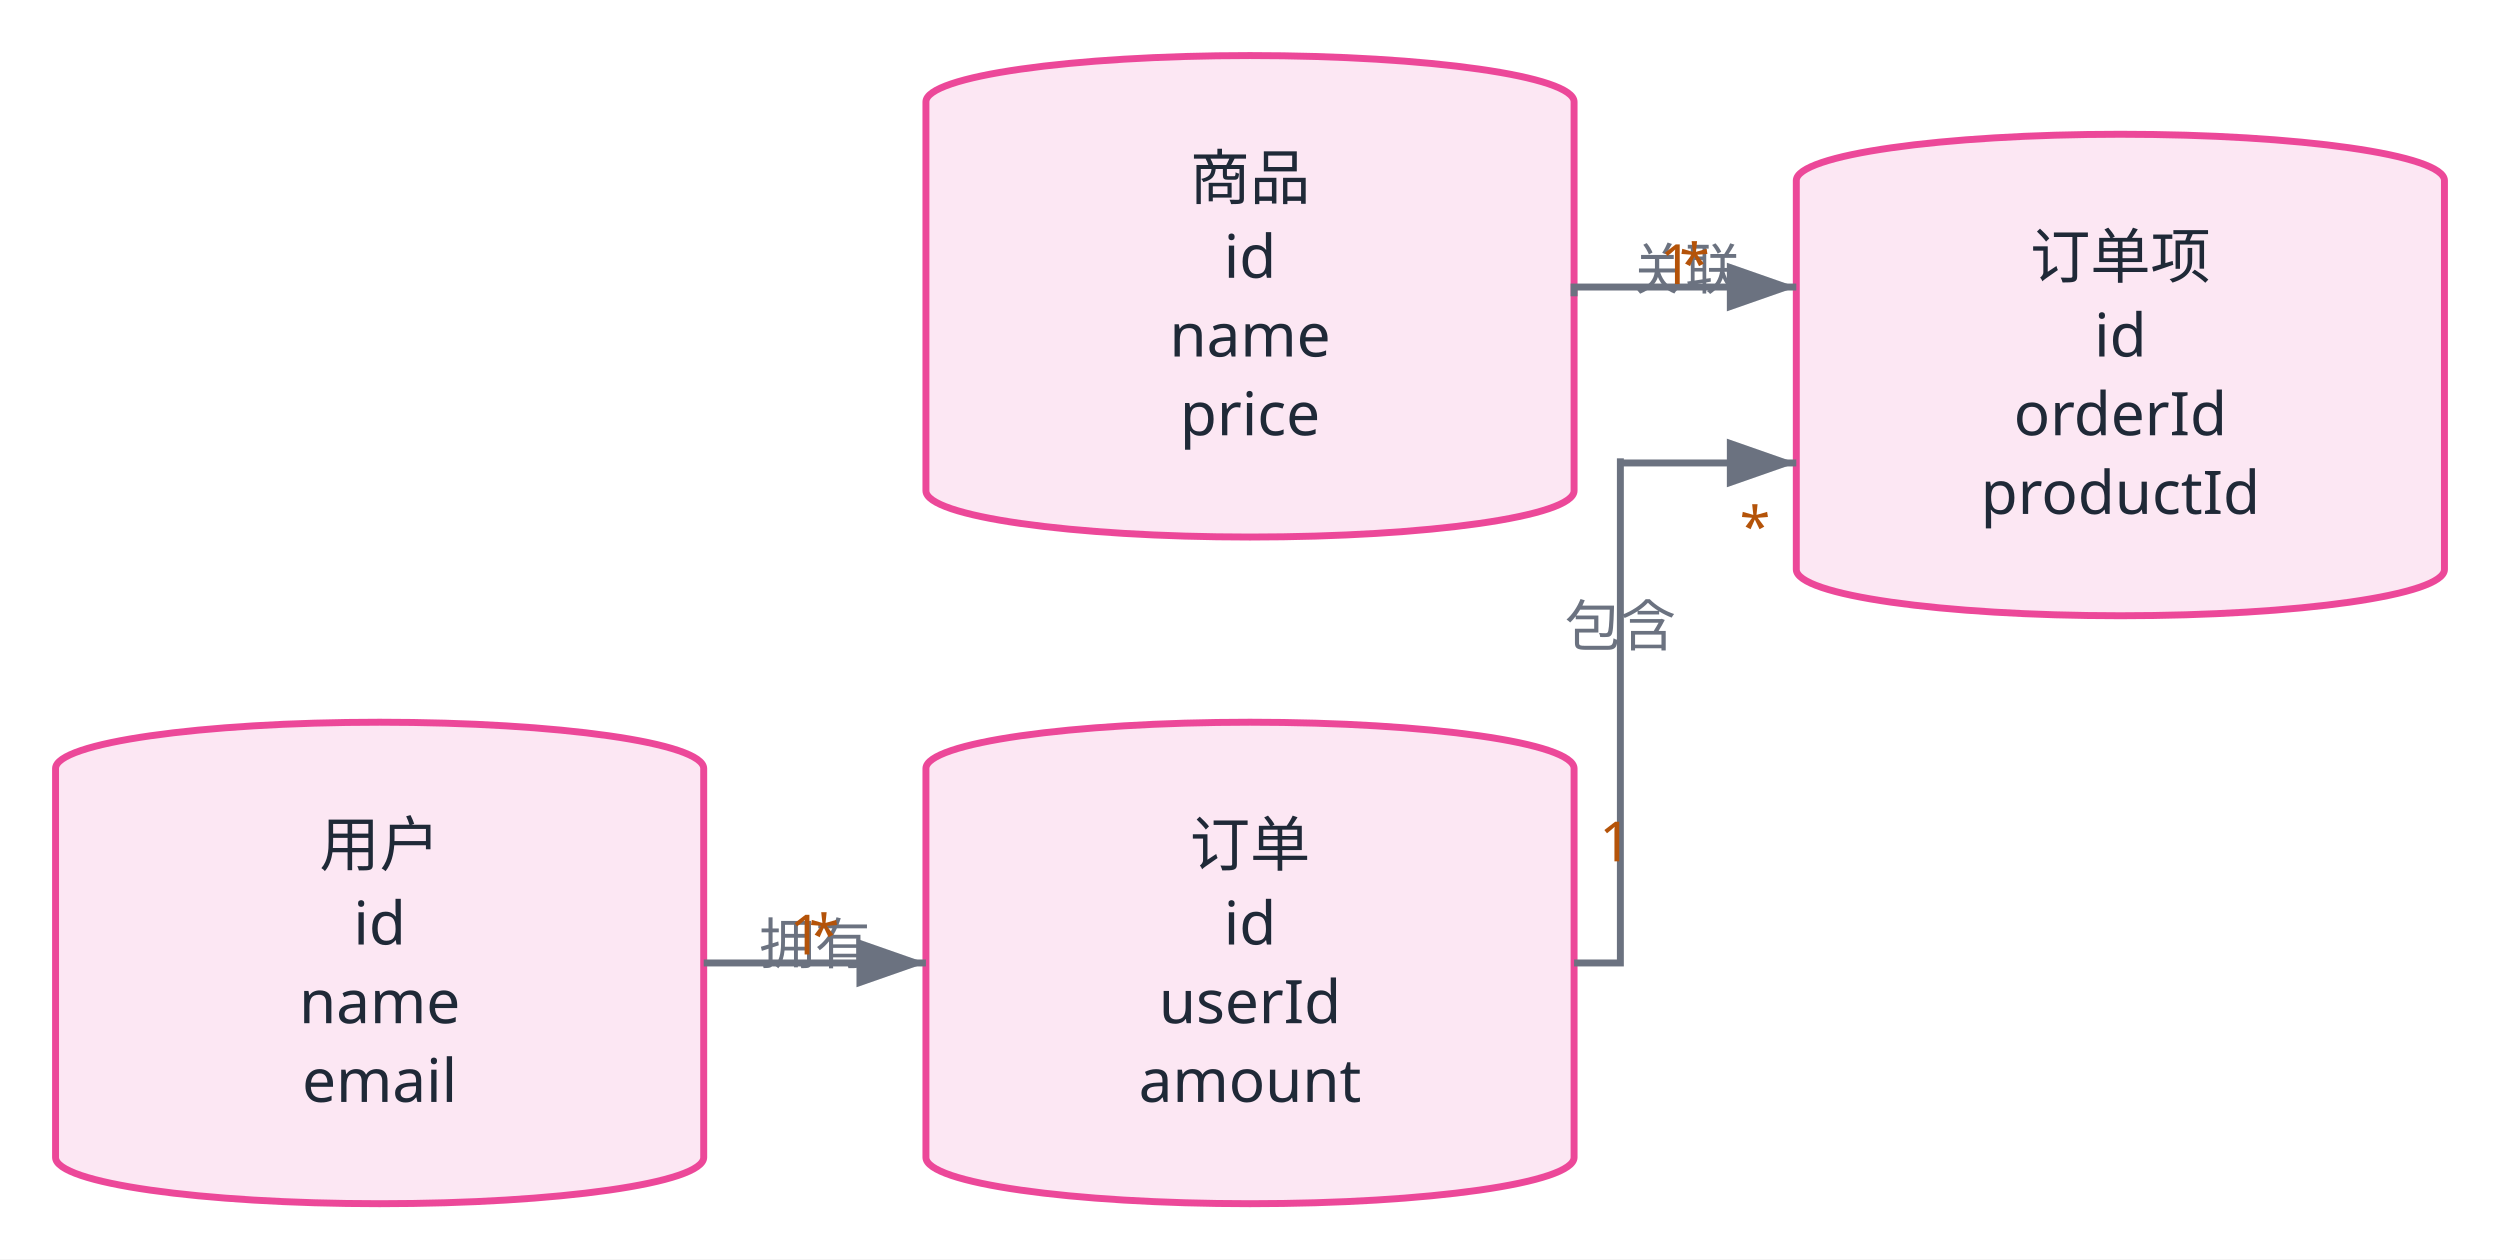
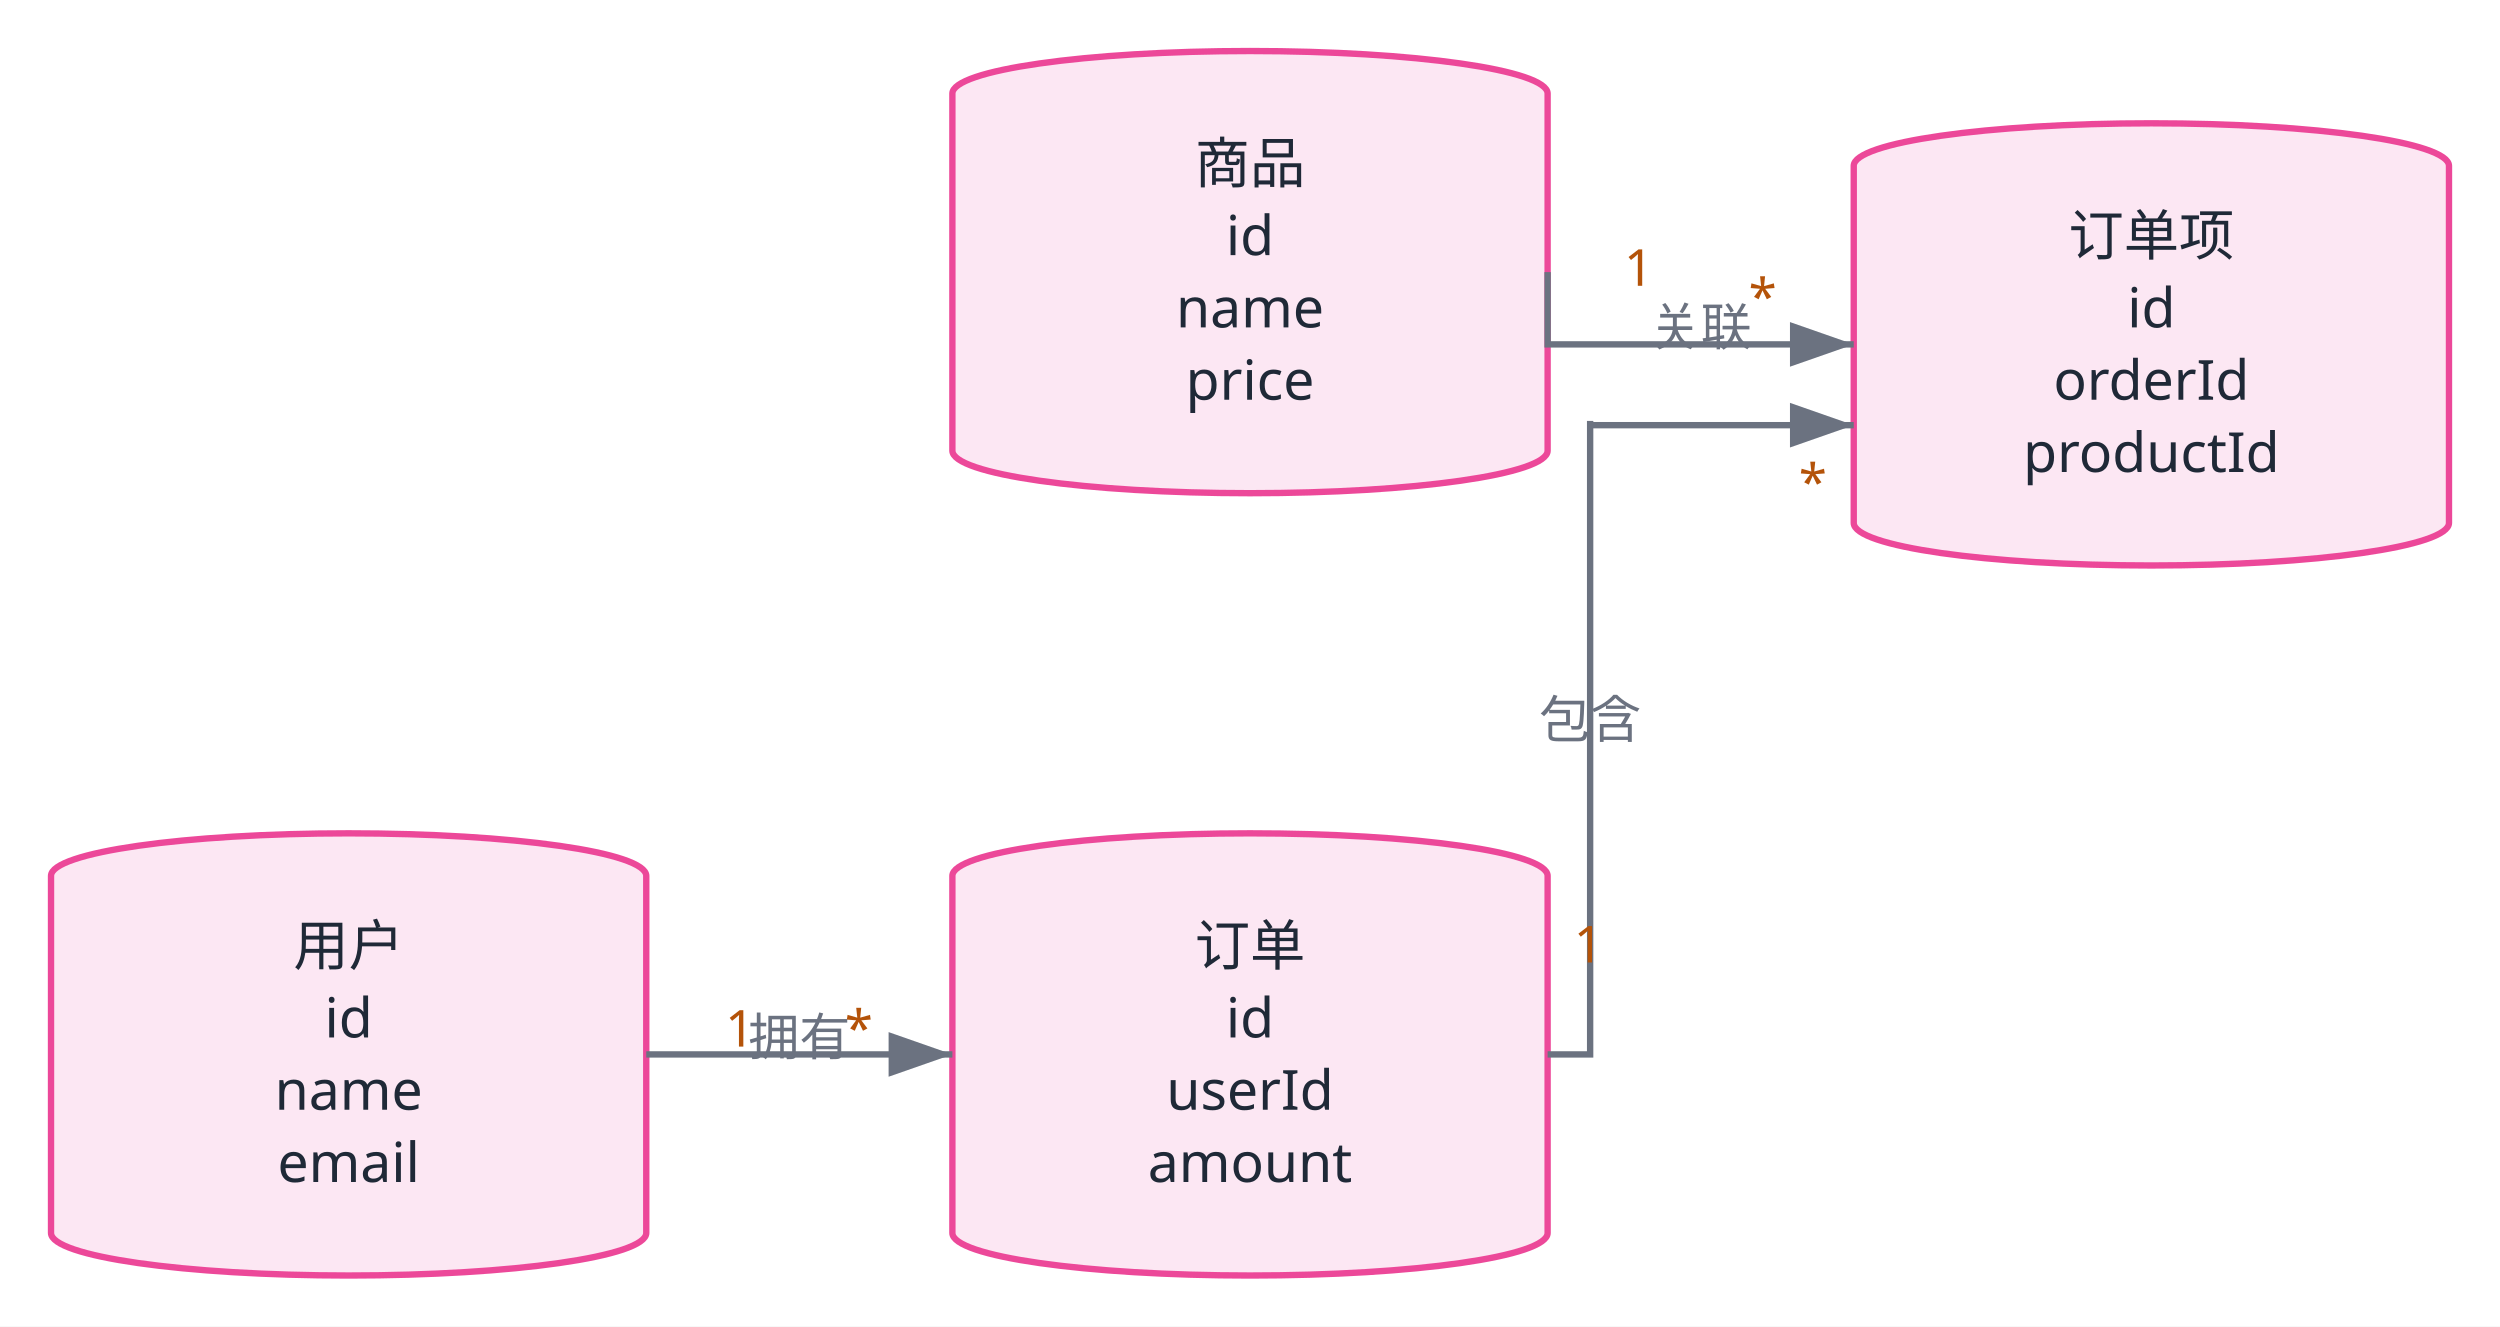
- <svg xmlns="http://www.w3.org/2000/svg" width="540" height="272" viewBox="0 0 540 272">
+ <svg xmlns="http://www.w3.org/2000/svg" width="588" height="312" viewBox="0 0 588 312">
  <defs>
    <marker id="arrowhead" markerWidth="10" markerHeight="7" refX="10" refY="3.5" orient="auto">
      <polygon points="0 0, 10 3.5, 0 7" fill="#6b7280" />
    </marker>
    <marker id="arrowhead-purple" markerWidth="10" markerHeight="7" refX="10" refY="3.5" orient="auto">
      <polygon points="0 0, 10 3.5, 0 7" fill="#7c3aed" />
    </marker>
  </defs>
  <style>.lgdl-anchors,.lgdl-edge-anchors{opacity:0;pointer-events:none;transition:opacity .12s ease}.lgdl-node:hover + .lgdl-anchors,.lgdl-class:hover + .lgdl-anchors,.lgdl-group:hover + .lgdl-anchors,.lgdl-lane:hover + .lgdl-anchors{opacity:1}.lgdl-edge:hover + .lgdl-edge-anchors,.lgdl-aggregate-edge:hover + .lgdl-edge-anchors{opacity:1}.lgdl-node.lgdl-hovered + .lgdl-anchors,.lgdl-class.lgdl-hovered + .lgdl-anchors,.lgdl-group.lgdl-hovered + .lgdl-anchors,.lgdl-lane.lgdl-hovered + .lgdl-anchors{opacity:1}.lgdl-edge.lgdl-hovered + .lgdl-edge-anchors,.lgdl-aggregate-edge.lgdl-hovered + .lgdl-edge-anchors{opacity:1}.lgdl-hovered{filter:drop-shadow(0 0 3px rgba(79,70,229,.65))}</style>
-   <rect x="0" y="0" width="540" height="272" fill="#ffffff" />
+   <rect x="0" y="0" width="588" height="312" fill="#ffffff" />
  <g class="lgdl-node" data-lgdl-loc="nodes[0]">
-     <path d="M 12,166 L 12,250 A 70,10 0 0 0 152,250 L 152,166 A 70,10 0 0 0 12,166 Z" fill="#fce7f3" stroke="#ec4899" stroke-width="1.5" />
-     <text x="82" y="182.5" font-family="'Segoe UI', 'PingFang SC', 'Microsoft YaHei', sans-serif" font-size="13" fill="#1f2937" text-anchor="middle" dominant-baseline="middle">用户</text>
-     <text x="82" y="199.5" font-family="'Segoe UI', 'PingFang SC', 'Microsoft YaHei', sans-serif" font-size="13" fill="#1f2937" text-anchor="middle" dominant-baseline="middle">id</text>
-     <text x="82" y="216.5" font-family="'Segoe UI', 'PingFang SC', 'Microsoft YaHei', sans-serif" font-size="13" fill="#1f2937" text-anchor="middle" dominant-baseline="middle">name</text>
-     <text x="82" y="233.5" font-family="'Segoe UI', 'PingFang SC', 'Microsoft YaHei', sans-serif" font-size="13" fill="#1f2937" text-anchor="middle" dominant-baseline="middle">email</text>
+     <path d="M 12,206 L 12,290 A 70,10 0 0 0 152,290 L 152,206 A 70,10 0 0 0 12,206 Z" fill="#fce7f3" stroke="#ec4899" stroke-width="1.5" />
+     <text x="82" y="222.5" font-family="'Segoe UI', 'PingFang SC', 'Microsoft YaHei', sans-serif" font-size="13" fill="#1f2937" text-anchor="middle" dominant-baseline="middle">用户</text>
+     <text x="82" y="239.5" font-family="'Segoe UI', 'PingFang SC', 'Microsoft YaHei', sans-serif" font-size="13" fill="#1f2937" text-anchor="middle" dominant-baseline="middle">id</text>
+     <text x="82" y="256.5" font-family="'Segoe UI', 'PingFang SC', 'Microsoft YaHei', sans-serif" font-size="13" fill="#1f2937" text-anchor="middle" dominant-baseline="middle">name</text>
+     <text x="82" y="273.5" font-family="'Segoe UI', 'PingFang SC', 'Microsoft YaHei', sans-serif" font-size="13" fill="#1f2937" text-anchor="middle" dominant-baseline="middle">email</text>
  </g>
  <g class="lgdl-anchors">
-     <circle cx="152.0" cy="208.0" r="3" fill="#ec4899" />
-     <circle cx="152.0" cy="226.8" r="3" fill="#ec4899" />
-     <circle cx="152.0" cy="248.4" r="3" fill="#ec4899" />
-     <circle cx="131.1" cy="257.1" r="3" fill="#ec4899" />
-     <circle cx="111.5" cy="259.1" r="3" fill="#ec4899" />
-     <circle cx="95.9" cy="259.8" r="3" fill="#ec4899" />
-     <circle cx="82.0" cy="260.0" r="3" fill="#ec4899" />
-     <circle cx="68.1" cy="259.8" r="3" fill="#ec4899" />
-     <circle cx="52.5" cy="259.1" r="3" fill="#ec4899" />
-     <circle cx="32.9" cy="257.1" r="3" fill="#ec4899" />
-     <circle cx="12.0" cy="248.4" r="3" fill="#ec4899" />
-     <circle cx="12.0" cy="226.8" r="3" fill="#ec4899" />
-     <circle cx="12.0" cy="208.0" r="3" fill="#ec4899" />
-     <circle cx="12.0" cy="189.2" r="3" fill="#ec4899" />
-     <circle cx="12.0" cy="167.6" r="3" fill="#ec4899" />
-     <circle cx="32.9" cy="158.9" r="3" fill="#ec4899" />
-     <circle cx="52.5" cy="156.9" r="3" fill="#ec4899" />
-     <circle cx="68.1" cy="156.2" r="3" fill="#ec4899" />
-     <circle cx="82.0" cy="156.0" r="3" fill="#ec4899" />
-     <circle cx="95.9" cy="156.2" r="3" fill="#ec4899" />
-     <circle cx="111.5" cy="156.9" r="3" fill="#ec4899" />
-     <circle cx="131.1" cy="158.9" r="3" fill="#ec4899" />
-     <circle cx="152.0" cy="167.6" r="3" fill="#ec4899" />
-     <circle cx="152.0" cy="189.2" r="3" fill="#ec4899" />
+     <circle cx="152.0" cy="248.0" r="3" fill="#ec4899" />
+     <circle cx="152.0" cy="266.8" r="3" fill="#ec4899" />
+     <circle cx="152.0" cy="288.4" r="3" fill="#ec4899" />
+     <circle cx="131.1" cy="297.1" r="3" fill="#ec4899" />
+     <circle cx="111.5" cy="299.1" r="3" fill="#ec4899" />
+     <circle cx="95.9" cy="299.8" r="3" fill="#ec4899" />
+     <circle cx="82.0" cy="300.0" r="3" fill="#ec4899" />
+     <circle cx="68.1" cy="299.8" r="3" fill="#ec4899" />
+     <circle cx="52.5" cy="299.1" r="3" fill="#ec4899" />
+     <circle cx="32.9" cy="297.1" r="3" fill="#ec4899" />
+     <circle cx="12.0" cy="288.4" r="3" fill="#ec4899" />
+     <circle cx="12.0" cy="266.8" r="3" fill="#ec4899" />
+     <circle cx="12.0" cy="248.0" r="3" fill="#ec4899" />
+     <circle cx="12.0" cy="229.2" r="3" fill="#ec4899" />
+     <circle cx="12.0" cy="207.6" r="3" fill="#ec4899" />
+     <circle cx="32.9" cy="198.9" r="3" fill="#ec4899" />
+     <circle cx="52.5" cy="196.9" r="3" fill="#ec4899" />
+     <circle cx="68.1" cy="196.2" r="3" fill="#ec4899" />
+     <circle cx="82.0" cy="196.0" r="3" fill="#ec4899" />
+     <circle cx="95.9" cy="196.2" r="3" fill="#ec4899" />
+     <circle cx="111.5" cy="196.9" r="3" fill="#ec4899" />
+     <circle cx="131.1" cy="198.9" r="3" fill="#ec4899" />
+     <circle cx="152.0" cy="207.6" r="3" fill="#ec4899" />
+     <circle cx="152.0" cy="229.2" r="3" fill="#ec4899" />
  </g>
  <g class="lgdl-node" data-lgdl-loc="nodes[1]">
-     <path d="M 200,166 L 200,250 A 70,10 0 0 0 340,250 L 340,166 A 70,10 0 0 0 200,166 Z" fill="#fce7f3" stroke="#ec4899" stroke-width="1.5" />
-     <text x="270" y="182.5" font-family="'Segoe UI', 'PingFang SC', 'Microsoft YaHei', sans-serif" font-size="13" fill="#1f2937" text-anchor="middle" dominant-baseline="middle">订单</text>
-     <text x="270" y="199.5" font-family="'Segoe UI', 'PingFang SC', 'Microsoft YaHei', sans-serif" font-size="13" fill="#1f2937" text-anchor="middle" dominant-baseline="middle">id</text>
-     <text x="270" y="216.5" font-family="'Segoe UI', 'PingFang SC', 'Microsoft YaHei', sans-serif" font-size="13" fill="#1f2937" text-anchor="middle" dominant-baseline="middle">userId</text>
-     <text x="270" y="233.5" font-family="'Segoe UI', 'PingFang SC', 'Microsoft YaHei', sans-serif" font-size="13" fill="#1f2937" text-anchor="middle" dominant-baseline="middle">amount</text>
+     <path d="M 224,206 L 224,290 A 70,10 0 0 0 364,290 L 364,206 A 70,10 0 0 0 224,206 Z" fill="#fce7f3" stroke="#ec4899" stroke-width="1.5" />
+     <text x="294" y="222.5" font-family="'Segoe UI', 'PingFang SC', 'Microsoft YaHei', sans-serif" font-size="13" fill="#1f2937" text-anchor="middle" dominant-baseline="middle">订单</text>
+     <text x="294" y="239.5" font-family="'Segoe UI', 'PingFang SC', 'Microsoft YaHei', sans-serif" font-size="13" fill="#1f2937" text-anchor="middle" dominant-baseline="middle">id</text>
+     <text x="294" y="256.5" font-family="'Segoe UI', 'PingFang SC', 'Microsoft YaHei', sans-serif" font-size="13" fill="#1f2937" text-anchor="middle" dominant-baseline="middle">userId</text>
+     <text x="294" y="273.5" font-family="'Segoe UI', 'PingFang SC', 'Microsoft YaHei', sans-serif" font-size="13" fill="#1f2937" text-anchor="middle" dominant-baseline="middle">amount</text>
  </g>
  <g class="lgdl-anchors">
-     <circle cx="340.0" cy="208.0" r="3" fill="#ec4899" />
-     <circle cx="340.0" cy="226.8" r="3" fill="#ec4899" />
-     <circle cx="340.0" cy="248.4" r="3" fill="#ec4899" />
-     <circle cx="319.1" cy="257.1" r="3" fill="#ec4899" />
-     <circle cx="299.5" cy="259.1" r="3" fill="#ec4899" />
-     <circle cx="283.9" cy="259.8" r="3" fill="#ec4899" />
-     <circle cx="270.0" cy="260.0" r="3" fill="#ec4899" />
-     <circle cx="256.1" cy="259.8" r="3" fill="#ec4899" />
-     <circle cx="240.5" cy="259.1" r="3" fill="#ec4899" />
-     <circle cx="220.9" cy="257.1" r="3" fill="#ec4899" />
-     <circle cx="200.0" cy="248.4" r="3" fill="#ec4899" />
-     <circle cx="200.0" cy="226.8" r="3" fill="#ec4899" />
-     <circle cx="200.0" cy="208.0" r="3" fill="#ec4899" />
-     <circle cx="200.0" cy="189.2" r="3" fill="#ec4899" />
-     <circle cx="200.0" cy="167.6" r="3" fill="#ec4899" />
-     <circle cx="220.9" cy="158.9" r="3" fill="#ec4899" />
-     <circle cx="240.5" cy="156.9" r="3" fill="#ec4899" />
-     <circle cx="256.1" cy="156.2" r="3" fill="#ec4899" />
-     <circle cx="270.0" cy="156.0" r="3" fill="#ec4899" />
-     <circle cx="283.9" cy="156.2" r="3" fill="#ec4899" />
-     <circle cx="299.5" cy="156.9" r="3" fill="#ec4899" />
-     <circle cx="319.1" cy="158.9" r="3" fill="#ec4899" />
-     <circle cx="340.0" cy="167.6" r="3" fill="#ec4899" />
-     <circle cx="340.0" cy="189.2" r="3" fill="#ec4899" />
+     <circle cx="364.0" cy="248.0" r="3" fill="#ec4899" />
+     <circle cx="364.0" cy="266.8" r="3" fill="#ec4899" />
+     <circle cx="364.0" cy="288.4" r="3" fill="#ec4899" />
+     <circle cx="343.1" cy="297.1" r="3" fill="#ec4899" />
+     <circle cx="323.5" cy="299.1" r="3" fill="#ec4899" />
+     <circle cx="307.9" cy="299.8" r="3" fill="#ec4899" />
+     <circle cx="294.0" cy="300.0" r="3" fill="#ec4899" />
+     <circle cx="280.1" cy="299.8" r="3" fill="#ec4899" />
+     <circle cx="264.5" cy="299.1" r="3" fill="#ec4899" />
+     <circle cx="244.9" cy="297.1" r="3" fill="#ec4899" />
+     <circle cx="224.0" cy="288.4" r="3" fill="#ec4899" />
+     <circle cx="224.0" cy="266.8" r="3" fill="#ec4899" />
+     <circle cx="224.0" cy="248.0" r="3" fill="#ec4899" />
+     <circle cx="224.0" cy="229.2" r="3" fill="#ec4899" />
+     <circle cx="224.0" cy="207.6" r="3" fill="#ec4899" />
+     <circle cx="244.9" cy="198.9" r="3" fill="#ec4899" />
+     <circle cx="264.5" cy="196.9" r="3" fill="#ec4899" />
+     <circle cx="280.1" cy="196.2" r="3" fill="#ec4899" />
+     <circle cx="294.0" cy="196.0" r="3" fill="#ec4899" />
+     <circle cx="307.9" cy="196.2" r="3" fill="#ec4899" />
+     <circle cx="323.5" cy="196.9" r="3" fill="#ec4899" />
+     <circle cx="343.1" cy="198.9" r="3" fill="#ec4899" />
+     <circle cx="364.0" cy="207.6" r="3" fill="#ec4899" />
+     <circle cx="364.0" cy="229.2" r="3" fill="#ec4899" />
  </g>
  <g class="lgdl-node" data-lgdl-loc="nodes[2]">
-     <path d="M 200,22 L 200,106 A 70,10 0 0 0 340,106 L 340,22 A 70,10 0 0 0 200,22 Z" fill="#fce7f3" stroke="#ec4899" stroke-width="1.5" />
-     <text x="270" y="38.5" font-family="'Segoe UI', 'PingFang SC', 'Microsoft YaHei', sans-serif" font-size="13" fill="#1f2937" text-anchor="middle" dominant-baseline="middle">商品</text>
-     <text x="270" y="55.5" font-family="'Segoe UI', 'PingFang SC', 'Microsoft YaHei', sans-serif" font-size="13" fill="#1f2937" text-anchor="middle" dominant-baseline="middle">id</text>
-     <text x="270" y="72.5" font-family="'Segoe UI', 'PingFang SC', 'Microsoft YaHei', sans-serif" font-size="13" fill="#1f2937" text-anchor="middle" dominant-baseline="middle">name</text>
-     <text x="270" y="89.5" font-family="'Segoe UI', 'PingFang SC', 'Microsoft YaHei', sans-serif" font-size="13" fill="#1f2937" text-anchor="middle" dominant-baseline="middle">price</text>
+     <path d="M 224,22 L 224,106 A 70,10 0 0 0 364,106 L 364,22 A 70,10 0 0 0 224,22 Z" fill="#fce7f3" stroke="#ec4899" stroke-width="1.5" />
+     <text x="294" y="38.5" font-family="'Segoe UI', 'PingFang SC', 'Microsoft YaHei', sans-serif" font-size="13" fill="#1f2937" text-anchor="middle" dominant-baseline="middle">商品</text>
+     <text x="294" y="55.5" font-family="'Segoe UI', 'PingFang SC', 'Microsoft YaHei', sans-serif" font-size="13" fill="#1f2937" text-anchor="middle" dominant-baseline="middle">id</text>
+     <text x="294" y="72.5" font-family="'Segoe UI', 'PingFang SC', 'Microsoft YaHei', sans-serif" font-size="13" fill="#1f2937" text-anchor="middle" dominant-baseline="middle">name</text>
+     <text x="294" y="89.5" font-family="'Segoe UI', 'PingFang SC', 'Microsoft YaHei', sans-serif" font-size="13" fill="#1f2937" text-anchor="middle" dominant-baseline="middle">price</text>
  </g>
  <g class="lgdl-anchors">
-     <circle cx="340.0" cy="64.0" r="3" fill="#ec4899" />
-     <circle cx="340.0" cy="82.8" r="3" fill="#ec4899" />
-     <circle cx="340.0" cy="104.4" r="3" fill="#ec4899" />
-     <circle cx="319.1" cy="113.1" r="3" fill="#ec4899" />
-     <circle cx="299.5" cy="115.1" r="3" fill="#ec4899" />
-     <circle cx="283.9" cy="115.8" r="3" fill="#ec4899" />
-     <circle cx="270.0" cy="116.0" r="3" fill="#ec4899" />
-     <circle cx="256.1" cy="115.8" r="3" fill="#ec4899" />
-     <circle cx="240.5" cy="115.1" r="3" fill="#ec4899" />
-     <circle cx="220.9" cy="113.1" r="3" fill="#ec4899" />
-     <circle cx="200.0" cy="104.4" r="3" fill="#ec4899" />
-     <circle cx="200.0" cy="82.8" r="3" fill="#ec4899" />
-     <circle cx="200.0" cy="64.0" r="3" fill="#ec4899" />
-     <circle cx="200.0" cy="45.2" r="3" fill="#ec4899" />
-     <circle cx="200.0" cy="23.6" r="3" fill="#ec4899" />
-     <circle cx="220.9" cy="14.9" r="3" fill="#ec4899" />
-     <circle cx="240.5" cy="12.9" r="3" fill="#ec4899" />
-     <circle cx="256.1" cy="12.2" r="3" fill="#ec4899" />
-     <circle cx="270.0" cy="12.0" r="3" fill="#ec4899" />
-     <circle cx="283.9" cy="12.2" r="3" fill="#ec4899" />
-     <circle cx="299.5" cy="12.9" r="3" fill="#ec4899" />
-     <circle cx="319.1" cy="14.9" r="3" fill="#ec4899" />
-     <circle cx="340.0" cy="23.6" r="3" fill="#ec4899" />
-     <circle cx="340.0" cy="45.2" r="3" fill="#ec4899" />
+     <circle cx="364.0" cy="64.0" r="3" fill="#ec4899" />
+     <circle cx="364.0" cy="82.8" r="3" fill="#ec4899" />
+     <circle cx="364.0" cy="104.4" r="3" fill="#ec4899" />
+     <circle cx="343.1" cy="113.1" r="3" fill="#ec4899" />
+     <circle cx="323.5" cy="115.1" r="3" fill="#ec4899" />
+     <circle cx="307.9" cy="115.8" r="3" fill="#ec4899" />
+     <circle cx="294.0" cy="116.0" r="3" fill="#ec4899" />
+     <circle cx="280.1" cy="115.8" r="3" fill="#ec4899" />
+     <circle cx="264.5" cy="115.1" r="3" fill="#ec4899" />
+     <circle cx="244.9" cy="113.1" r="3" fill="#ec4899" />
+     <circle cx="224.0" cy="104.4" r="3" fill="#ec4899" />
+     <circle cx="224.0" cy="82.8" r="3" fill="#ec4899" />
+     <circle cx="224.0" cy="64.0" r="3" fill="#ec4899" />
+     <circle cx="224.0" cy="45.2" r="3" fill="#ec4899" />
+     <circle cx="224.0" cy="23.6" r="3" fill="#ec4899" />
+     <circle cx="244.9" cy="14.9" r="3" fill="#ec4899" />
+     <circle cx="264.5" cy="12.9" r="3" fill="#ec4899" />
+     <circle cx="280.1" cy="12.2" r="3" fill="#ec4899" />
+     <circle cx="294.0" cy="12.0" r="3" fill="#ec4899" />
+     <circle cx="307.9" cy="12.2" r="3" fill="#ec4899" />
+     <circle cx="323.5" cy="12.9" r="3" fill="#ec4899" />
+     <circle cx="343.1" cy="14.9" r="3" fill="#ec4899" />
+     <circle cx="364.0" cy="23.6" r="3" fill="#ec4899" />
+     <circle cx="364.0" cy="45.2" r="3" fill="#ec4899" />
  </g>
  <g class="lgdl-node" data-lgdl-loc="nodes[3]">
-     <path d="M 388,39 L 388,123 A 70,10 0 0 0 528,123 L 528,39 A 70,10 0 0 0 388,39 Z" fill="#fce7f3" stroke="#ec4899" stroke-width="1.5" />
-     <text x="458" y="55.5" font-family="'Segoe UI', 'PingFang SC', 'Microsoft YaHei', sans-serif" font-size="13" fill="#1f2937" text-anchor="middle" dominant-baseline="middle">订单项</text>
-     <text x="458" y="72.5" font-family="'Segoe UI', 'PingFang SC', 'Microsoft YaHei', sans-serif" font-size="13" fill="#1f2937" text-anchor="middle" dominant-baseline="middle">id</text>
-     <text x="458" y="89.5" font-family="'Segoe UI', 'PingFang SC', 'Microsoft YaHei', sans-serif" font-size="13" fill="#1f2937" text-anchor="middle" dominant-baseline="middle">orderId</text>
-     <text x="458" y="106.5" font-family="'Segoe UI', 'PingFang SC', 'Microsoft YaHei', sans-serif" font-size="13" fill="#1f2937" text-anchor="middle" dominant-baseline="middle">productId</text>
+     <path d="M 436,39 L 436,123 A 70,10 0 0 0 576,123 L 576,39 A 70,10 0 0 0 436,39 Z" fill="#fce7f3" stroke="#ec4899" stroke-width="1.5" />
+     <text x="506" y="55.5" font-family="'Segoe UI', 'PingFang SC', 'Microsoft YaHei', sans-serif" font-size="13" fill="#1f2937" text-anchor="middle" dominant-baseline="middle">订单项</text>
+     <text x="506" y="72.5" font-family="'Segoe UI', 'PingFang SC', 'Microsoft YaHei', sans-serif" font-size="13" fill="#1f2937" text-anchor="middle" dominant-baseline="middle">id</text>
+     <text x="506" y="89.5" font-family="'Segoe UI', 'PingFang SC', 'Microsoft YaHei', sans-serif" font-size="13" fill="#1f2937" text-anchor="middle" dominant-baseline="middle">orderId</text>
+     <text x="506" y="106.5" font-family="'Segoe UI', 'PingFang SC', 'Microsoft YaHei', sans-serif" font-size="13" fill="#1f2937" text-anchor="middle" dominant-baseline="middle">productId</text>
  </g>
  <g class="lgdl-anchors">
-     <circle cx="528.0" cy="81.0" r="3" fill="#ec4899" />
-     <circle cx="528.0" cy="99.8" r="3" fill="#ec4899" />
-     <circle cx="528.0" cy="121.4" r="3" fill="#ec4899" />
-     <circle cx="507.1" cy="130.1" r="3" fill="#ec4899" />
-     <circle cx="487.5" cy="132.1" r="3" fill="#ec4899" />
-     <circle cx="471.9" cy="132.8" r="3" fill="#ec4899" />
-     <circle cx="458.0" cy="133.0" r="3" fill="#ec4899" />
-     <circle cx="444.1" cy="132.8" r="3" fill="#ec4899" />
-     <circle cx="428.5" cy="132.1" r="3" fill="#ec4899" />
-     <circle cx="408.9" cy="130.1" r="3" fill="#ec4899" />
-     <circle cx="388.0" cy="121.4" r="3" fill="#ec4899" />
-     <circle cx="388.0" cy="99.8" r="3" fill="#ec4899" />
-     <circle cx="388.0" cy="81.0" r="3" fill="#ec4899" />
-     <circle cx="388.0" cy="62.2" r="3" fill="#ec4899" />
-     <circle cx="388.0" cy="40.6" r="3" fill="#ec4899" />
-     <circle cx="408.9" cy="31.9" r="3" fill="#ec4899" />
-     <circle cx="428.5" cy="29.9" r="3" fill="#ec4899" />
-     <circle cx="444.1" cy="29.2" r="3" fill="#ec4899" />
-     <circle cx="458.0" cy="29.0" r="3" fill="#ec4899" />
-     <circle cx="471.9" cy="29.2" r="3" fill="#ec4899" />
-     <circle cx="487.5" cy="29.9" r="3" fill="#ec4899" />
-     <circle cx="507.1" cy="31.9" r="3" fill="#ec4899" />
-     <circle cx="528.0" cy="40.6" r="3" fill="#ec4899" />
-     <circle cx="528.0" cy="62.2" r="3" fill="#ec4899" />
+     <circle cx="576.0" cy="81.0" r="3" fill="#ec4899" />
+     <circle cx="576.0" cy="99.8" r="3" fill="#ec4899" />
+     <circle cx="576.0" cy="121.4" r="3" fill="#ec4899" />
+     <circle cx="555.1" cy="130.1" r="3" fill="#ec4899" />
+     <circle cx="535.5" cy="132.1" r="3" fill="#ec4899" />
+     <circle cx="519.9" cy="132.8" r="3" fill="#ec4899" />
+     <circle cx="506.0" cy="133.0" r="3" fill="#ec4899" />
+     <circle cx="492.1" cy="132.8" r="3" fill="#ec4899" />
+     <circle cx="476.5" cy="132.1" r="3" fill="#ec4899" />
+     <circle cx="456.9" cy="130.1" r="3" fill="#ec4899" />
+     <circle cx="436.0" cy="121.4" r="3" fill="#ec4899" />
+     <circle cx="436.0" cy="99.8" r="3" fill="#ec4899" />
+     <circle cx="436.0" cy="81.0" r="3" fill="#ec4899" />
+     <circle cx="436.0" cy="62.2" r="3" fill="#ec4899" />
+     <circle cx="436.0" cy="40.6" r="3" fill="#ec4899" />
+     <circle cx="456.9" cy="31.9" r="3" fill="#ec4899" />
+     <circle cx="476.5" cy="29.9" r="3" fill="#ec4899" />
+     <circle cx="492.1" cy="29.2" r="3" fill="#ec4899" />
+     <circle cx="506.0" cy="29.0" r="3" fill="#ec4899" />
+     <circle cx="519.9" cy="29.2" r="3" fill="#ec4899" />
+     <circle cx="535.5" cy="29.9" r="3" fill="#ec4899" />
+     <circle cx="555.1" cy="31.9" r="3" fill="#ec4899" />
+     <circle cx="576.0" cy="40.6" r="3" fill="#ec4899" />
+     <circle cx="576.0" cy="62.2" r="3" fill="#ec4899" />
  </g>
  <g class="lgdl-edge" data-lgdl-loc="edges[0]">
-     <path d="M 152,208 L 200,208" fill="none" stroke="#6b7280" stroke-width="1.5" marker-end="url(#arrowhead)" />
-     <text x="176" y="204" font-family="'Segoe UI', 'PingFang SC', 'Microsoft YaHei', sans-serif" font-size="12" fill="#6b7280" text-anchor="middle" dominant-baseline="middle">拥有</text>
-     <text x="174" y="202" font-family="'Segoe UI', 'PingFang SC', 'Microsoft YaHei', sans-serif" font-size="12" fill="#b45309" text-anchor="middle" dominant-baseline="middle">1</text>
-     <text x="178" y="202" font-family="'Segoe UI', 'PingFang SC', 'Microsoft YaHei', sans-serif" font-size="12" fill="#b45309" text-anchor="middle" dominant-baseline="middle">*</text>
+     <path d="M 152,248 L 224,248" fill="none" stroke="#6b7280" stroke-width="1.5" marker-end="url(#arrowhead)" />
+     <text x="188" y="244" font-family="'Segoe UI', 'PingFang SC', 'Microsoft YaHei', sans-serif" font-size="12" fill="#6b7280" text-anchor="middle" dominant-baseline="middle">拥有</text>
+     <text x="174" y="242" font-family="'Segoe UI', 'PingFang SC', 'Microsoft YaHei', sans-serif" font-size="12" fill="#b45309" text-anchor="middle" dominant-baseline="middle">1</text>
+     <text x="202" y="242" font-family="'Segoe UI', 'PingFang SC', 'Microsoft YaHei', sans-serif" font-size="12" fill="#b45309" text-anchor="middle" dominant-baseline="middle">*</text>
  </g>
  <g class="lgdl-edge-anchors">
-     <circle cx="152.0" cy="208.0" r="3.5" fill="#6b7280" />
-     <circle cx="200.0" cy="208.0" r="3.5" fill="#6b7280" />
+     <circle cx="152.0" cy="248.0" r="3.5" fill="#6b7280" />
+     <circle cx="224.0" cy="248.0" r="3.5" fill="#6b7280" />
  </g>
  <g class="lgdl-edge" data-lgdl-loc="edges[1]">
-     <path d="M 340,208 L 350,208 L 350,99 L 350,100 L 388,100" fill="none" stroke="#6b7280" stroke-width="1.5" marker-end="url(#arrowhead)" />
-     <text x="350" y="135.333" font-family="'Segoe UI', 'PingFang SC', 'Microsoft YaHei', sans-serif" font-size="12" fill="#6b7280" text-anchor="middle" dominant-baseline="middle">包含</text>
-     <text x="348.918" y="181.889" font-family="'Segoe UI', 'PingFang SC', 'Microsoft YaHei', sans-serif" font-size="12" fill="#b45309" text-anchor="middle" dominant-baseline="middle">1</text>
-     <text x="379.082" y="113.868" font-family="'Segoe UI', 'PingFang SC', 'Microsoft YaHei', sans-serif" font-size="12" fill="#b45309" text-anchor="middle" dominant-baseline="middle">*</text>
+     <path d="M 364,248 L 374,248 L 374,99 L 374,100 L 436,100" fill="none" stroke="#6b7280" stroke-width="1.5" marker-end="url(#arrowhead)" />
+     <text x="374" y="169.333" font-family="'Segoe UI', 'PingFang SC', 'Microsoft YaHei', sans-serif" font-size="12" fill="#6b7280" text-anchor="middle" dominant-baseline="middle">包含</text>
+     <text x="373.611" y="222.211" font-family="'Segoe UI', 'PingFang SC', 'Microsoft YaHei', sans-serif" font-size="12" fill="#b45309" text-anchor="middle" dominant-baseline="middle">1</text>
+     <text x="426.389" y="113.546" font-family="'Segoe UI', 'PingFang SC', 'Microsoft YaHei', sans-serif" font-size="12" fill="#b45309" text-anchor="middle" dominant-baseline="middle">*</text>
  </g>
  <g class="lgdl-edge-anchors">
-     <circle cx="340.0" cy="208.0" r="3.5" fill="#6b7280" />
-     <circle cx="388.0" cy="99.8" r="3.5" fill="#6b7280" />
+     <circle cx="364.0" cy="248.0" r="3.5" fill="#6b7280" />
+     <circle cx="436.0" cy="99.8" r="3.5" fill="#6b7280" />
  </g>
  <g class="lgdl-edge" data-lgdl-loc="edges[2]">
-     <path d="M 340,64 L 340,62 L 388,62" fill="none" stroke="#6b7280" stroke-width="1.5" marker-end="url(#arrowhead)" />
-     <text x="364" y="58.244" font-family="'Segoe UI', 'PingFang SC', 'Microsoft YaHei', sans-serif" font-size="12" fill="#6b7280" text-anchor="middle" dominant-baseline="middle">关联</text>
-     <text x="361.985" y="57.196" font-family="'Segoe UI', 'PingFang SC', 'Microsoft YaHei', sans-serif" font-size="12" fill="#b45309" text-anchor="middle" dominant-baseline="middle">1</text>
-     <text x="366.015" y="57.048" font-family="'Segoe UI', 'PingFang SC', 'Microsoft YaHei', sans-serif" font-size="12" fill="#b45309" text-anchor="middle" dominant-baseline="middle">*</text>
+     <path d="M 364,64 L 364,81 L 436,81" fill="none" stroke="#6b7280" stroke-width="1.5" marker-end="url(#arrowhead)" />
+     <text x="400" y="77" font-family="'Segoe UI', 'PingFang SC', 'Microsoft YaHei', sans-serif" font-size="12" fill="#6b7280" text-anchor="middle" dominant-baseline="middle">关联</text>
+     <text x="385.411" y="63.055" font-family="'Segoe UI', 'PingFang SC', 'Microsoft YaHei', sans-serif" font-size="12" fill="#b45309" text-anchor="middle" dominant-baseline="middle">1</text>
+     <text x="414.589" y="69.945" font-family="'Segoe UI', 'PingFang SC', 'Microsoft YaHei', sans-serif" font-size="12" fill="#b45309" text-anchor="middle" dominant-baseline="middle">*</text>
  </g>
  <g class="lgdl-edge-anchors">
-     <circle cx="340.0" cy="64.0" r="3.5" fill="#6b7280" />
-     <circle cx="388.0" cy="62.2" r="3.5" fill="#6b7280" />
+     <circle cx="364.0" cy="64.0" r="3.5" fill="#6b7280" />
+     <circle cx="436.0" cy="81.0" r="3.5" fill="#6b7280" />
  </g>
</svg>
